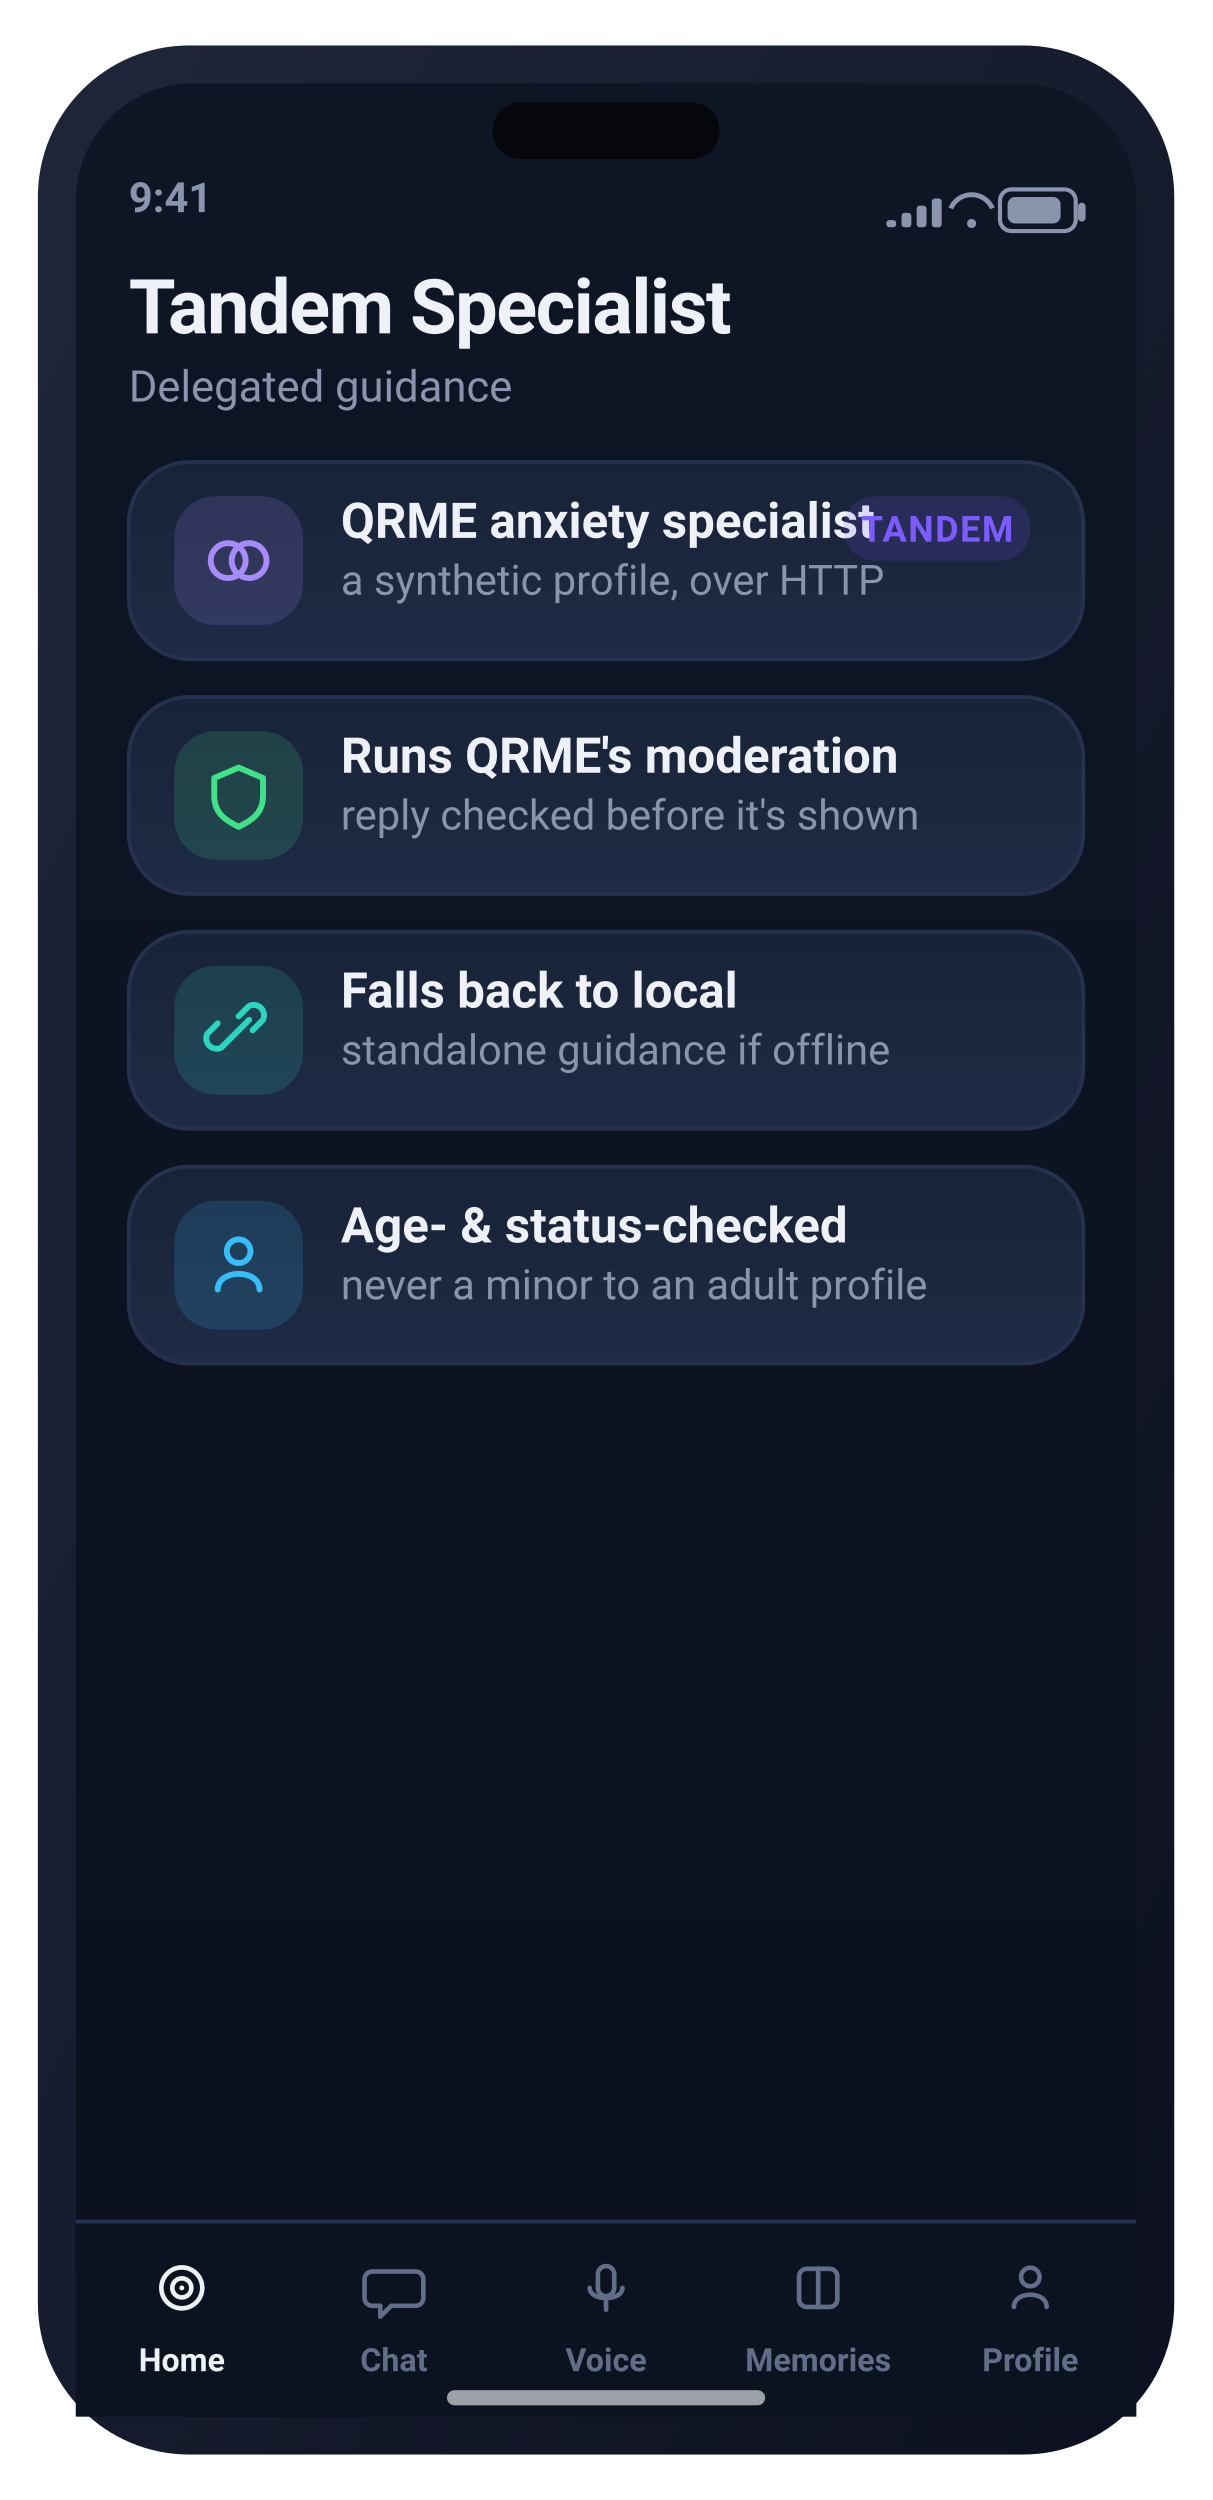
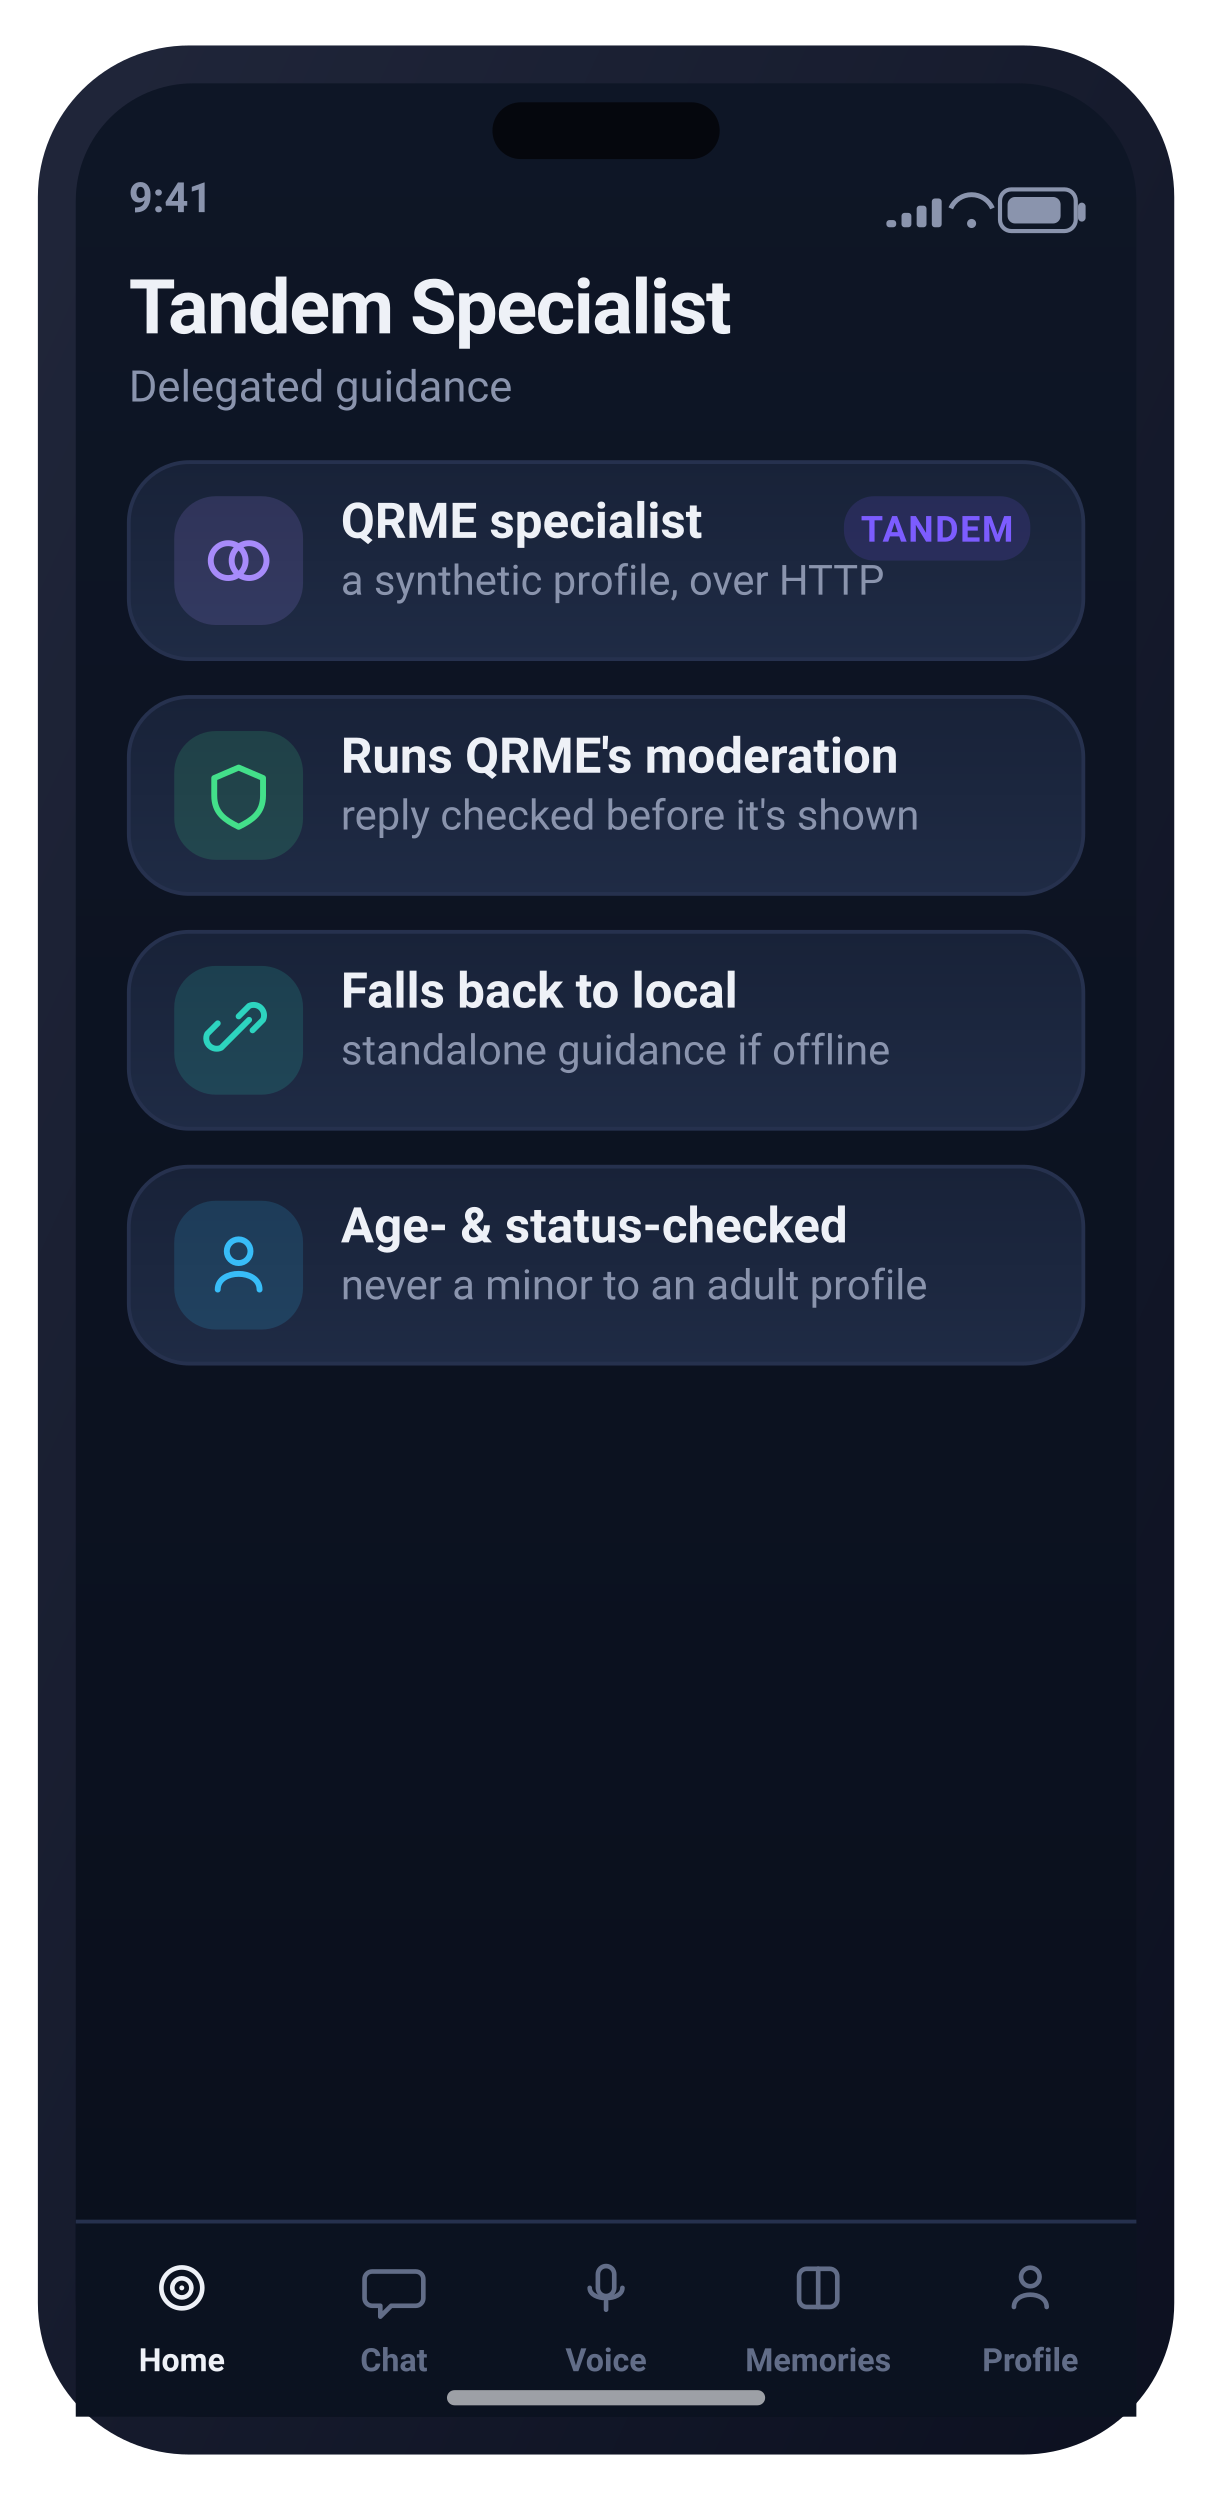
<svg xmlns="http://www.w3.org/2000/svg" width="320" height="660" viewBox="0 0 320 660" role="img" aria-label="Tandem Specialist screen">
  <defs>
    <linearGradient id="gScr" x1="0" y1="0" x2="0" y2="1">
      <stop offset="0" stop-color="#0e1626" />
      <stop offset="1" stop-color="#0a0f1c" />
    </linearGradient>
    <linearGradient id="gFrame" x1="0" y1="0" x2="1" y2="1">
      <stop offset="0" stop-color="#20263a" />
      <stop offset="1" stop-color="#0c1020" />
    </linearGradient>
    <linearGradient id="gCard" x1="0" y1="0" x2="0" y2="1">
      <stop offset="0" stop-color="#182238" />
      <stop offset="1" stop-color="#1f2b45" />
    </linearGradient>
    <linearGradient id="gBrand" x1="0" y1="0" x2="1" y2="0">
      <stop offset="0" stop-color="#7c5cff" />
      <stop offset="1" stop-color="#3aa0ff" />
    </linearGradient>
    <linearGradient id="gEmer" x1="0" y1="0" x2="0" y2="1">
      <stop offset="0" stop-color="#ff5b52" />
      <stop offset="1" stop-color="#ff3b30" />
    </linearGradient>
    <linearGradient id="mV" x1="0" y1="0" x2="1" y2="0">
      <stop offset="0" stop-color="#7c5cff" />
      <stop offset="1" stop-color="#3aa0ff" />
    </linearGradient>
    <linearGradient id="mO" x1="0" y1="0" x2="1" y2="0">
      <stop offset="0" stop-color="#f7b731" />
      <stop offset="1" stop-color="#ff7a45" />
    </linearGradient>
    <linearGradient id="mG" x1="0" y1="0" x2="1" y2="0">
      <stop offset="0" stop-color="#2fd27a" />
      <stop offset="1" stop-color="#43e08a" />
    </linearGradient>
    <radialGradient id="orb" cx="34%" cy="30%" r="75%">
      <stop offset="0" stop-color="#c3b0ff" />
      <stop offset="42%" stop-color="#7c5cff" />
      <stop offset="80%" stop-color="#2f6cf0" />
      <stop offset="100%" stop-color="#14204a" />
    </radialGradient>
  </defs>
  <rect x="10.0" y="12.0" width="300.0" height="636.0" rx="40" fill="url(#gFrame)" />
  <rect x="20.0" y="22.0" width="280.0" height="616.0" rx="31" fill="url(#gScr)" />
  <rect x="130.0" y="27.0" width="60.0" height="15.0" rx="7.5" fill="#05070d" />
  <text x="34.0" y="56.0" font-family="-apple-system,BlinkMacSystemFont,'SF Pro Text','Segoe UI',Roboto,system-ui,sans-serif" font-size="11" font-weight="600" fill="#8a94ad" text-anchor="start">9:41</text>
  <rect x="264.0" y="50.0" width="20.0" height="11.0" rx="3" fill="none" stroke="#8a94ad" stroke-width="1.1" />
  <rect x="266.0" y="52.0" width="14.0" height="7.0" rx="2" fill="#8a94ad" />
  <rect x="284.6" y="53.5" width="2.0" height="5.0" rx="1" fill="#8a94ad" />
  <path d="M251 55 a6 6 0 0 1 11 0" fill="none" stroke="#8a94ad" stroke-width="1.3" />
  <circle cx="256.5" cy="59" r="1.2" fill="#8a94ad" />
  <rect x="234.0" y="58.1" width="2.6" height="1.9" rx="0.8" fill="#8a94ad" />
  <rect x="238.0" y="56.2" width="2.6" height="3.8" rx="0.8" fill="#8a94ad" />
  <rect x="242.0" y="54.3" width="2.6" height="5.7" rx="0.8" fill="#8a94ad" />
  <rect x="246.0" y="52.4" width="2.6" height="7.6" rx="0.8" fill="#8a94ad" />
  <text x="34.0" y="88.0" font-family="-apple-system,BlinkMacSystemFont,'SF Pro Text','Segoe UI',Roboto,system-ui,sans-serif" font-size="20" font-weight="700" fill="#eef1f7" text-anchor="start" letter-spacing="-0.4">Tandem Specialist</text>
  <text x="34.0" y="106.0" font-family="-apple-system,BlinkMacSystemFont,'SF Pro Text','Segoe UI',Roboto,system-ui,sans-serif" font-size="11.5" font-weight="400" fill="#8a94ad" text-anchor="start">Delegated guidance</text>
  <rect x="34.0" y="122.0" width="252.0" height="52.0" rx="16" fill="url(#gCard)" stroke="#26314e" stroke-width="1" />
  <rect x="46.0" y="131.0" width="34.0" height="34.0" rx="11" fill="rgba(167,139,250,0.16)" />
  <circle cx="60.24" cy="148.0" r="4.6" fill="none" stroke="#a78bfa" stroke-width="1.56" stroke-linecap="round" stroke-linejoin="round" />
  <circle cx="65.76" cy="148.0" r="4.6" fill="none" stroke="#a78bfa" stroke-width="1.56" stroke-linecap="round" stroke-linejoin="round" />
-   <text x="90.0" y="142.0" font-family="-apple-system,BlinkMacSystemFont,'SF Pro Text','Segoe UI',Roboto,system-ui,sans-serif" font-size="13" font-weight="600" fill="#eef1f7" text-anchor="start">QRME anxiety specialist</text>
+   <text x="90.0" y="142.0" font-family="-apple-system,BlinkMacSystemFont,'SF Pro Text','Segoe UI',Roboto,system-ui,sans-serif" font-size="13" font-weight="600" fill="#eef1f7" text-anchor="start">QRME specialist</text>
  <text x="90.0" y="157.0" font-family="-apple-system,BlinkMacSystemFont,'SF Pro Text','Segoe UI',Roboto,system-ui,sans-serif" font-size="11" font-weight="400" fill="#8a94ad" text-anchor="start">a synthetic profile, over HTTP</text>
  <rect x="222.8" y="131.0" width="49.2" height="17.0" rx="8" fill="rgba(124,92,255,0.15)" />
  <text x="247.4" y="143.0" font-family="-apple-system,BlinkMacSystemFont,'SF Pro Text','Segoe UI',Roboto,system-ui,sans-serif" font-size="9.5" font-weight="700" fill="#7c5cff" text-anchor="middle" letter-spacing="0.4">TANDEM</text>
  <rect x="34.0" y="184.0" width="252.0" height="52.0" rx="16" fill="url(#gCard)" stroke="#26314e" stroke-width="1" />
  <rect x="46.0" y="193.0" width="34.0" height="34.0" rx="11" fill="rgba(67,224,138,0.16)" />
  <path d="M63 202.64 l6.44 2.76 v4.6 c0 4.6 -2.76 6.44 -6.44 8.28 c-3.68 -1.84 -6.44 -3.68 -6.44 -8.28 v-4.6 Z" fill="none" stroke="#43e08a" stroke-width="1.56" stroke-linecap="round" stroke-linejoin="round" />
  <text x="90.0" y="204.0" font-family="-apple-system,BlinkMacSystemFont,'SF Pro Text','Segoe UI',Roboto,system-ui,sans-serif" font-size="13" font-weight="600" fill="#eef1f7" text-anchor="start">Runs QRME's moderation</text>
  <text x="90.0" y="219.0" font-family="-apple-system,BlinkMacSystemFont,'SF Pro Text','Segoe UI',Roboto,system-ui,sans-serif" font-size="11" font-weight="400" fill="#8a94ad" text-anchor="start">reply checked before it's shown</text>
  <rect x="34.0" y="246.0" width="252.0" height="52.0" rx="16" fill="url(#gCard)" stroke="#26314e" stroke-width="1" />
  <rect x="46.0" y="255.0" width="34.0" height="34.0" rx="11" fill="rgba(45,212,191,0.16)" />
  <path d="M61.16 273.84 l-2.76 2.76 a2.76 2.76 0 0 1 -3.68 -3.68 l2.76 -2.76 m5.52 -1.84 l2.76 -2.76 a2.76 2.76 0 0 1 3.68 3.68 l-2.76 2.76 M60.24 274.76 l5.52 -5.52" fill="none" stroke="#2dd4bf" stroke-width="1.56" stroke-linecap="round" stroke-linejoin="round" />
  <text x="90.0" y="266.0" font-family="-apple-system,BlinkMacSystemFont,'SF Pro Text','Segoe UI',Roboto,system-ui,sans-serif" font-size="13" font-weight="600" fill="#eef1f7" text-anchor="start">Falls back to local</text>
  <text x="90.0" y="281.0" font-family="-apple-system,BlinkMacSystemFont,'SF Pro Text','Segoe UI',Roboto,system-ui,sans-serif" font-size="11" font-weight="400" fill="#8a94ad" text-anchor="start">standalone guidance if offline</text>
  <rect x="34.0" y="308.0" width="252.0" height="52.0" rx="16" fill="url(#gCard)" stroke="#26314e" stroke-width="1" />
  <rect x="46.0" y="317.0" width="34.0" height="34.0" rx="11" fill="rgba(56,189,248,0.16)" />
  <circle cx="63" cy="330.32" r="3.128" fill="none" stroke="#38bdf8" stroke-width="1.56" stroke-linecap="round" stroke-linejoin="round" />
  <path d="M57.48 340.44 c0 -5.52 11.04 -5.52 11.04 0" fill="none" stroke="#38bdf8" stroke-width="1.56" stroke-linecap="round" stroke-linejoin="round" />
  <text x="90.0" y="328.0" font-family="-apple-system,BlinkMacSystemFont,'SF Pro Text','Segoe UI',Roboto,system-ui,sans-serif" font-size="13" font-weight="600" fill="#eef1f7" text-anchor="start">Age- &amp; status-checked</text>
  <text x="90.0" y="343.0" font-family="-apple-system,BlinkMacSystemFont,'SF Pro Text','Segoe UI',Roboto,system-ui,sans-serif" font-size="11" font-weight="400" fill="#8a94ad" text-anchor="start">never a minor to an adult profile</text>
  <rect x="20.0" y="586.0" width="280.0" height="52.0" rx="0" fill="#0b1220" />
  <rect x="20" y="586" width="280" height="1" fill="#26314e" />
  <circle cx="48.0" cy="604" r="5.4" fill="none" stroke="#eef1f7" stroke-width="1.22" stroke-linecap="round" stroke-linejoin="round" />
  <circle cx="48.0" cy="604" r="2.52" fill="none" stroke="#eef1f7" stroke-width="1.22" stroke-linecap="round" stroke-linejoin="round" />
  <circle cx="48.0" cy="604" r="0.648" fill="#eef1f7" />
  <text x="48.0" y="626.0" font-family="-apple-system,BlinkMacSystemFont,'SF Pro Text','Segoe UI',Roboto,system-ui,sans-serif" font-size="8.5" font-weight="600" fill="#eef1f7" text-anchor="middle">Home</text>
  <path d="M98.24 599.68 h11.52 a2 2 0 0 1 2 2 v5.04 a2 2 0 0 1 -2 2 h-6.48 l-2.88 2.88 v-2.88 h-2.16 a2 2 0 0 1 -2 -2 v-5.04 a2 2 0 0 1 2 -2 Z" fill="none" stroke="#626d88" stroke-width="1.22" stroke-linecap="round" stroke-linejoin="round" />
  <text x="104.0" y="626.0" font-family="-apple-system,BlinkMacSystemFont,'SF Pro Text','Segoe UI',Roboto,system-ui,sans-serif" font-size="8.5" font-weight="600" fill="#626d88" text-anchor="middle">Chat</text>
  <rect x="157.84" y="598.24" width="4.32" height="7.92" rx="2.16" fill="none" stroke="#626d88" stroke-width="1.22" stroke-linecap="round" stroke-linejoin="round" />
  <path d="M155.68 604 c0 3.6 8.64 3.6 8.64 0 M160.0 607.6 v2.16" fill="none" stroke="#626d88" stroke-width="1.22" stroke-linecap="round" stroke-linejoin="round" />
  <text x="160.0" y="626.0" font-family="-apple-system,BlinkMacSystemFont,'SF Pro Text','Segoe UI',Roboto,system-ui,sans-serif" font-size="8.5" font-weight="600" fill="#626d88" text-anchor="middle">Voice</text>
  <rect x="210.96" y="598.96" width="10.08" height="10.08" rx="2" fill="none" stroke="#626d88" stroke-width="1.22" stroke-linecap="round" stroke-linejoin="round" />
  <path d="M216.0 598.96 v10.08" fill="none" stroke="#626d88" stroke-width="1.22" stroke-linecap="round" stroke-linejoin="round" />
  <text x="216.0" y="626.0" font-family="-apple-system,BlinkMacSystemFont,'SF Pro Text','Segoe UI',Roboto,system-ui,sans-serif" font-size="8.5" font-weight="600" fill="#626d88" text-anchor="middle">Memories</text>
  <circle cx="272.0" cy="601.12" r="2.448" fill="none" stroke="#626d88" stroke-width="1.22" stroke-linecap="round" stroke-linejoin="round" />
  <path d="M267.68 609.04 c0 -4.32 8.64 -4.32 8.64 0" fill="none" stroke="#626d88" stroke-width="1.22" stroke-linecap="round" stroke-linejoin="round" />
  <text x="272.0" y="626.0" font-family="-apple-system,BlinkMacSystemFont,'SF Pro Text','Segoe UI',Roboto,system-ui,sans-serif" font-size="8.5" font-weight="600" fill="#626d88" text-anchor="middle">Profile</text>
  <rect x="118.0" y="631.0" width="84.0" height="4.0" rx="2" fill="rgba(255,255,255,0.6)" />
</svg>
